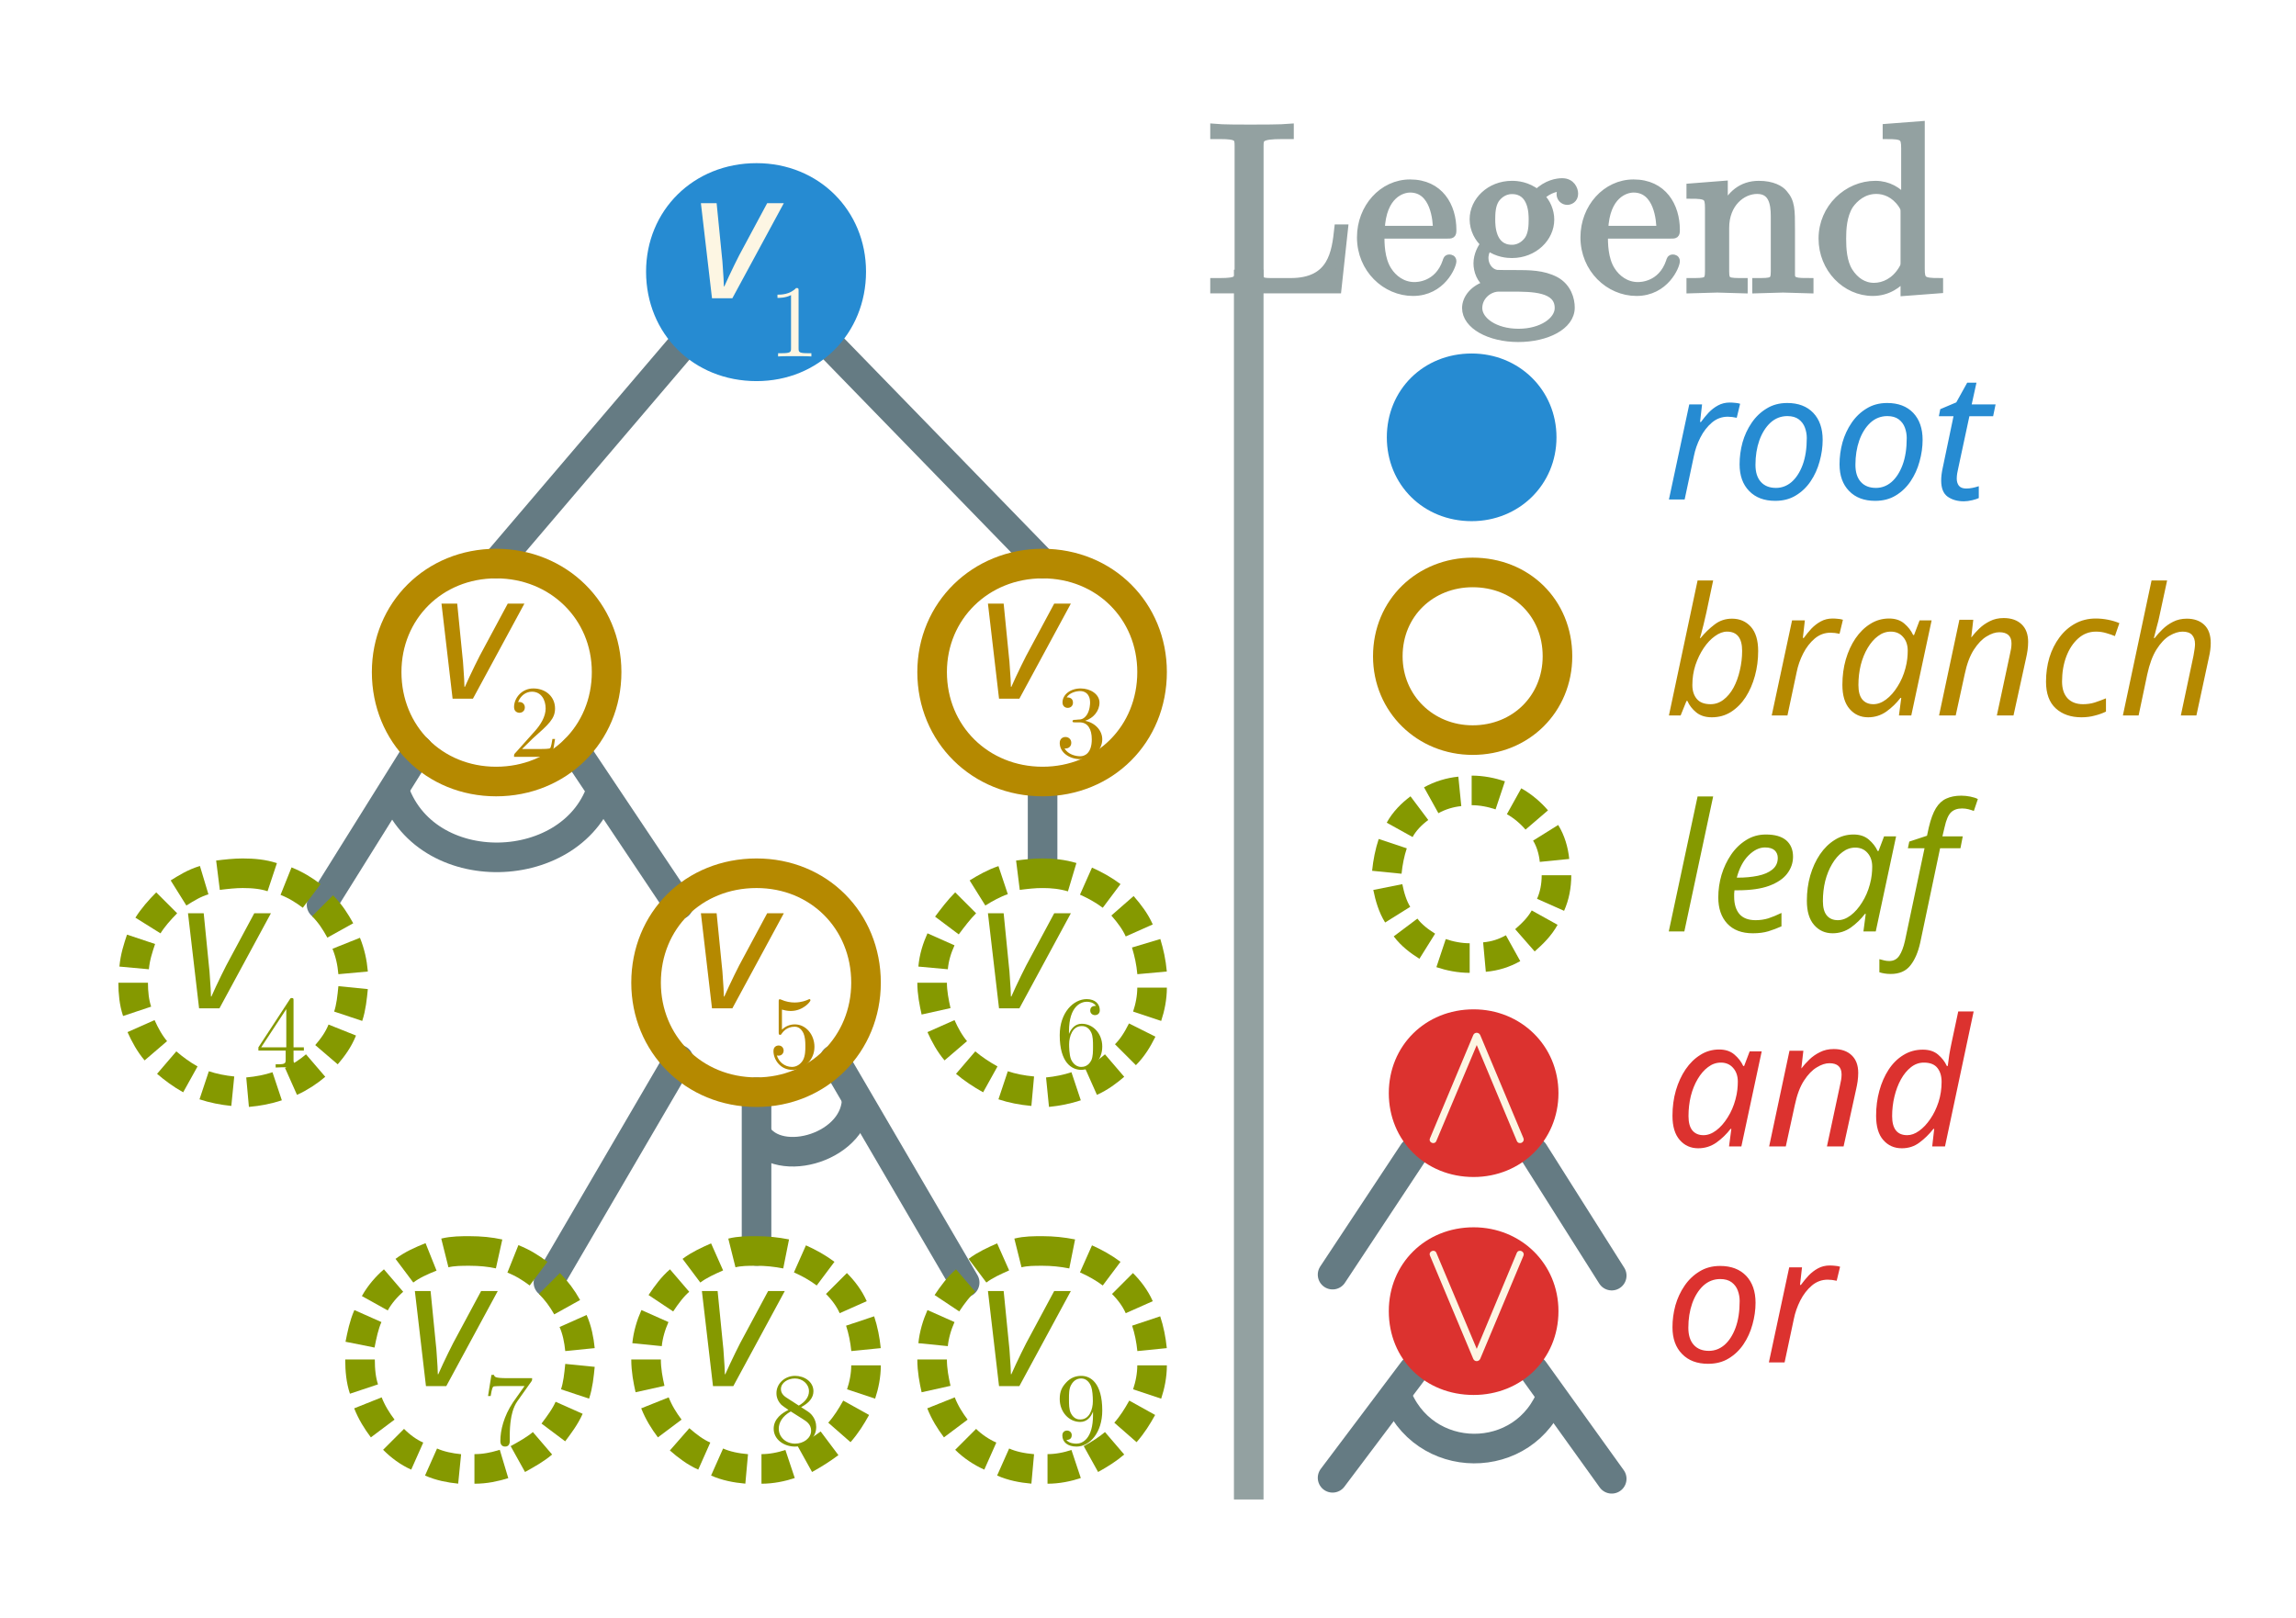
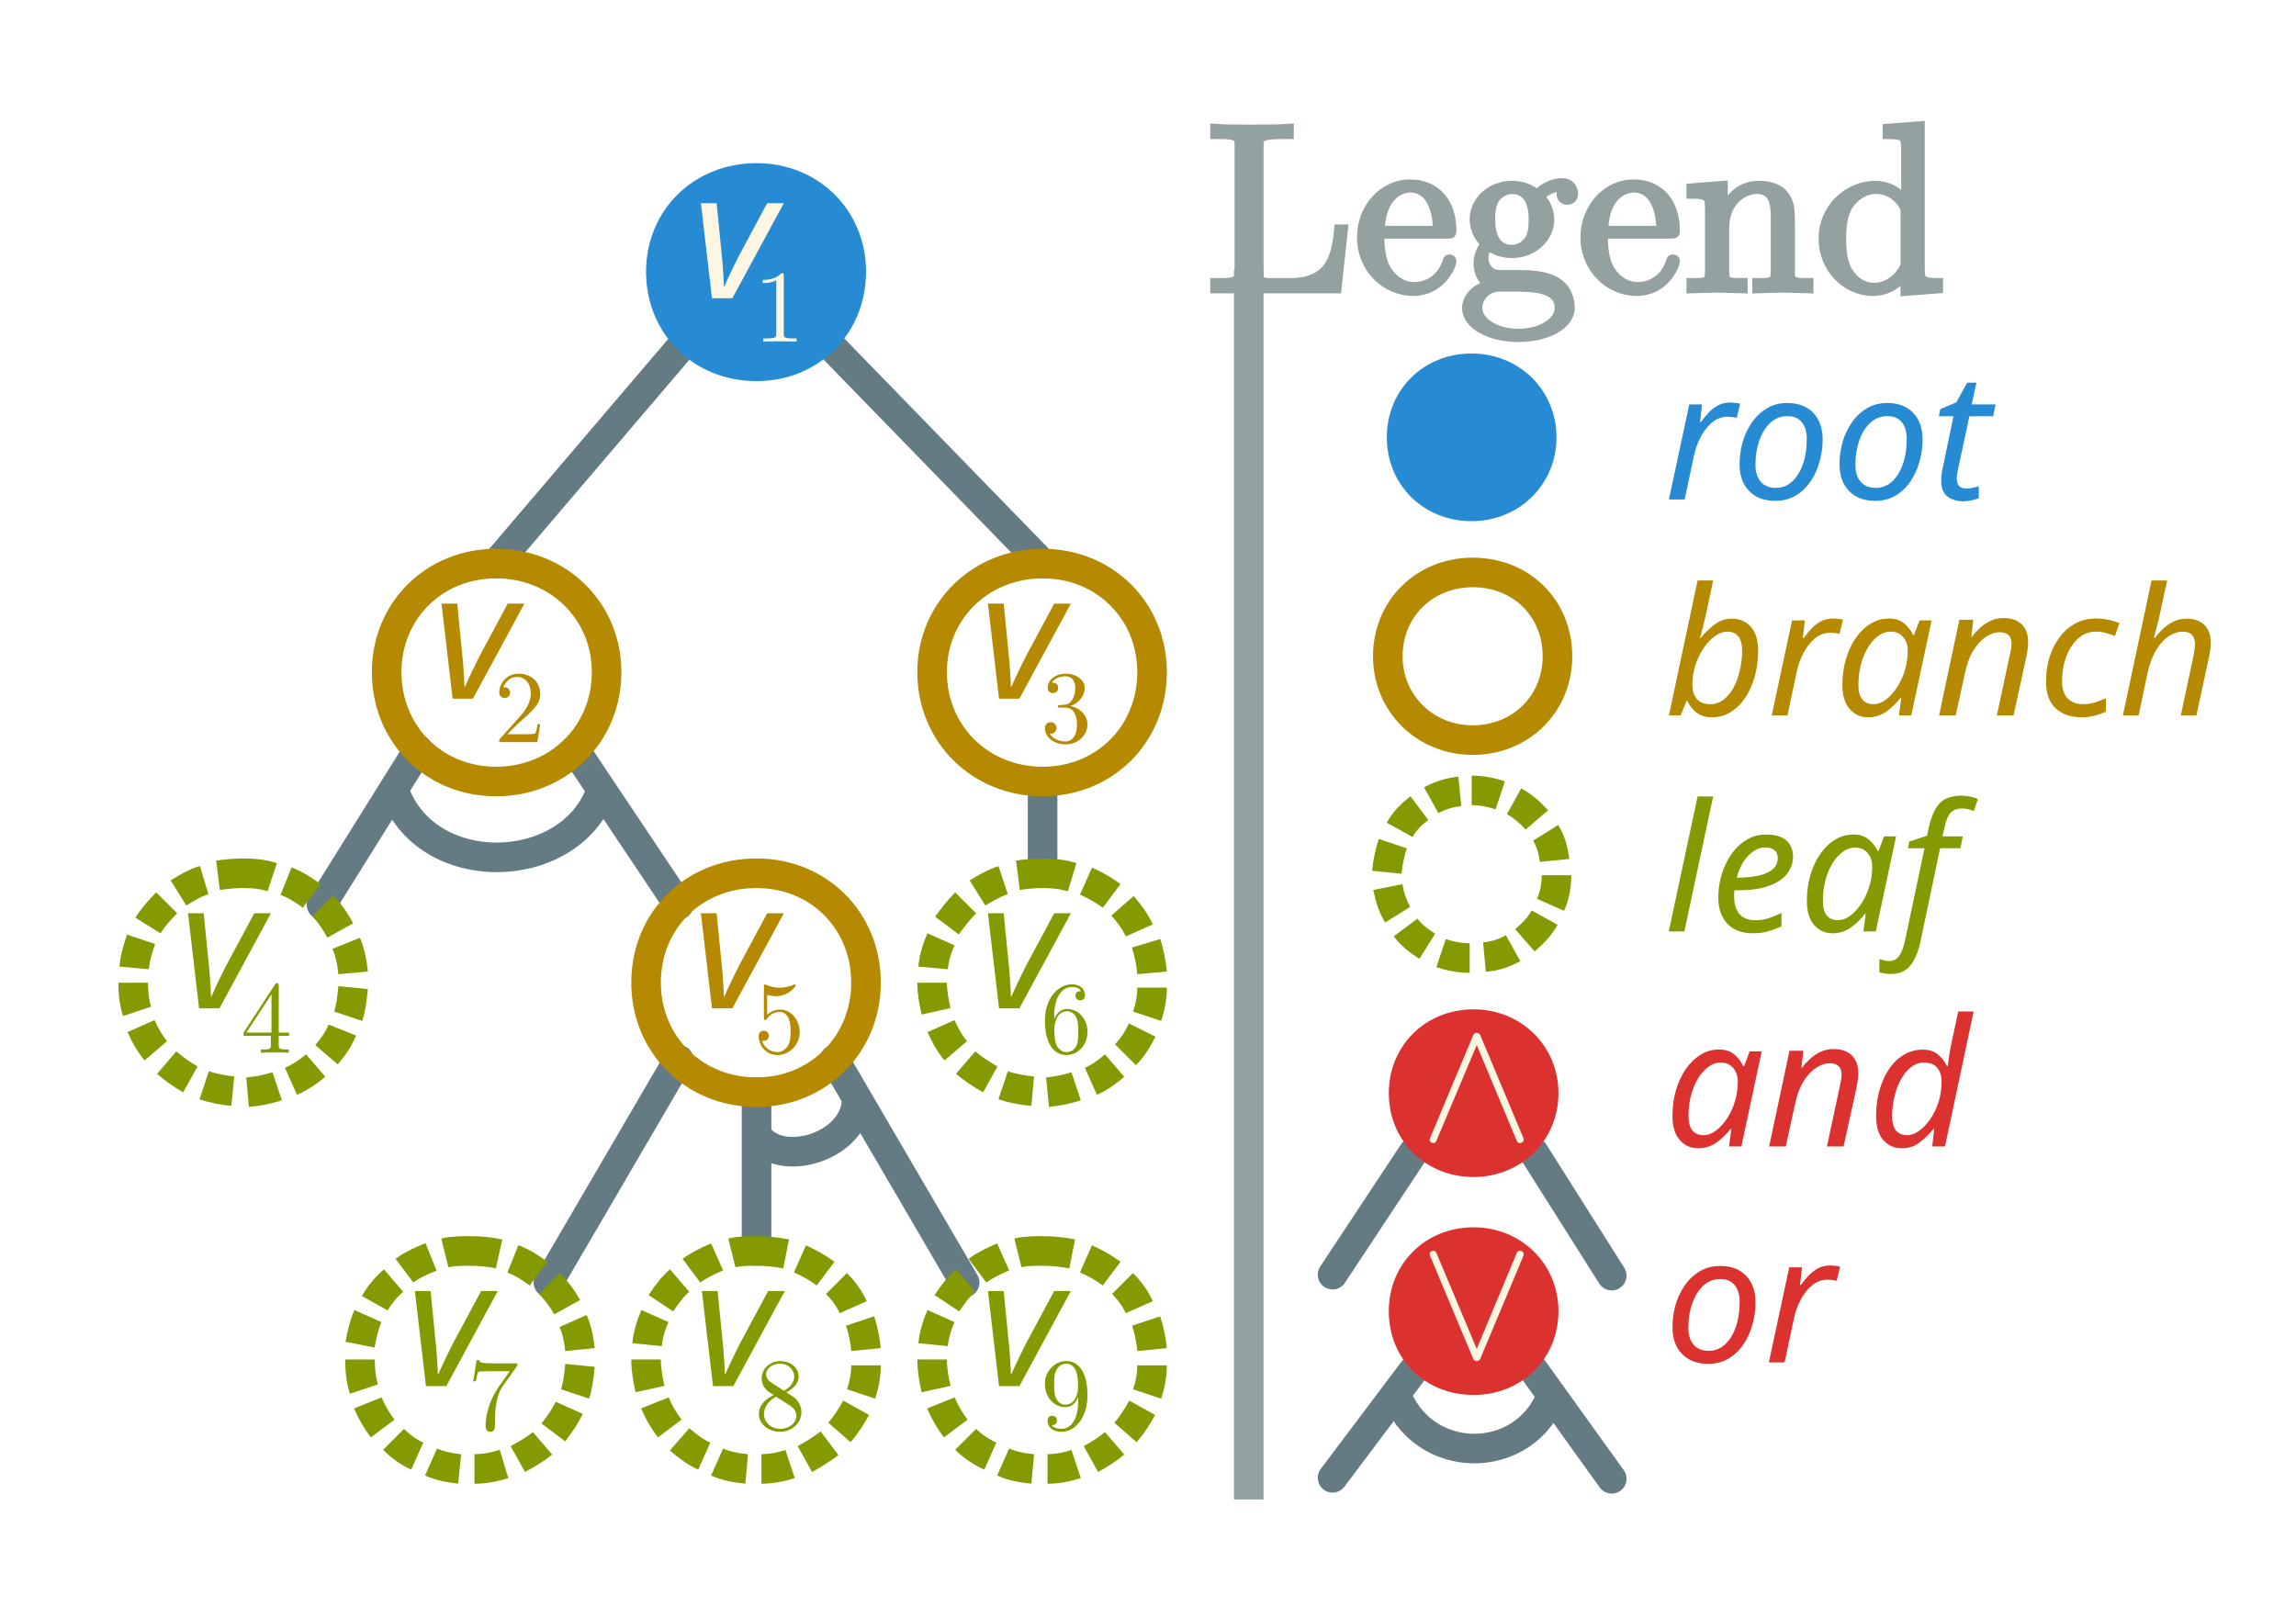
<svg xmlns="http://www.w3.org/2000/svg" version="1.1" id="svg2" xml:space="preserve" width="310.365" height="218.724" viewBox="0 0 310.365 218.724">
  <defs id="defs6">
    <clipPath clipPathUnits="userSpaceOnUse" id="clipPath18">
      <path d="M 0,0 H 595.2 V 841.8 H 0 Z" id="path16" style="clip-rule:evenodd" />
    </clipPath>
  </defs>
  <g id="g10" transform="matrix(1.333333,0,0,-1.333333,-35.33346,1094.591)">
    <g id="g12">
      <g id="g14" clip-path="url(#clipPath18)">
        <g id="g22">
          <path d="m 66.341,741.169 c 3.01,-9.81 18.531,-9.308 21.262,0.111" style="fill:none;stroke:#657b83;stroke-width:3;stroke-linecap:butt;stroke-linejoin:round;stroke-miterlimit:10;stroke-dasharray:none;stroke-opacity:1" id="path24" />
        </g>
        <g id="g26">
          <path d="M 95.3,785.5 76.8,763.8" style="fill:none;stroke:#657b83;stroke-width:3;stroke-linecap:round;stroke-linejoin:round;stroke-miterlimit:10;stroke-dasharray:none;stroke-opacity:1" id="path28" />
        </g>
        <g id="g30">
          <path d="m 111.1,785.5 21.1,-21.7" style="fill:none;stroke:#657b83;stroke-width:3;stroke-linecap:round;stroke-linejoin:round;stroke-miterlimit:10;stroke-dasharray:none;stroke-opacity:1" id="path32" />
        </g>
        <g id="g34">
          <path d="m 59.1,729.2 9.8,15.7" style="fill:none;stroke:#657b83;stroke-width:3;stroke-linecap:round;stroke-linejoin:round;stroke-miterlimit:10;stroke-dasharray:none;stroke-opacity:1" id="path36" />
        </g>
        <g id="g38">
          <path d="M 95.3,729.2 84.8,744.9" style="fill:none;stroke:#657b83;stroke-width:3;stroke-linecap:round;stroke-linejoin:round;stroke-miterlimit:10;stroke-dasharray:none;stroke-opacity:1" id="path40" />
        </g>
        <g id="g42">
          <path d="m 132.2,741.7 v -9.3" style="fill:none;stroke:#657b83;stroke-width:3;stroke-linecap:round;stroke-linejoin:round;stroke-miterlimit:10;stroke-dasharray:none;stroke-opacity:1" id="path44" />
        </g>
        <g id="g46">
          <path d="M 95.3,713.5 82.1,690.9" style="fill:none;stroke:#657b83;stroke-width:3;stroke-linecap:round;stroke-linejoin:round;stroke-miterlimit:10;stroke-dasharray:none;stroke-opacity:1" id="path48" />
        </g>
        <g id="g50">
          <path d="M 103.2,710.2 V 694.1" style="fill:none;stroke:#657b83;stroke-width:3;stroke-linecap:round;stroke-linejoin:round;stroke-miterlimit:10;stroke-dasharray:none;stroke-opacity:1" id="path52" />
        </g>
        <g id="g54">
          <path d="m 111.1,713.5 13.2,-22.6" style="fill:none;stroke:#657b83;stroke-width:3;stroke-linecap:round;stroke-linejoin:round;stroke-miterlimit:10;stroke-dasharray:none;stroke-opacity:1" id="path56" />
        </g>
        <path d="m 103.2,804.4 c 6.3,0 11.1,-4.8 11.1,-11 0,-6.3 -4.8,-11.1 -11.1,-11.1 -6.4,0 -11.2,4.8 -11.2,11.1 0,6.2 4.8,11 11.2,11 z m -11.2,0 z m 22.4,-22.2 z" style="fill:#268bd2;fill-opacity:1;fill-rule:evenodd;stroke:none" id="path58" />
        <g id="g60">
          <text transform="matrix(1,0,0,-1,96.7,790.7)" style="font-style:italic;font-variant:normal;font-weight:normal;font-size:18px;font-family:'STIX Two Text';-inkscape-font-specification:STIXTwoTextItalic;writing-mode:lr-tb;fill:#fdf6e3;fill-opacity:1;fill-rule:nonzero;stroke:none" id="text64">
            <tspan x="0" y="0" id="tspan62">v</tspan>
          </text>
        </g>
-         <g id="g66">
+         <g id="g66" transform="translate(-1.5,1.5)">
          <text transform="matrix(1,0,0,-1,104.4,784.8)" style="font-variant:normal;font-weight:normal;font-size:10.4px;font-family:'STIX Two Math';-inkscape-font-specification:STIXTwoMath;writing-mode:lr-tb;fill:#fdf6e3;fill-opacity:1;fill-rule:nonzero;stroke:none" id="text70">
            <tspan x="0" y="0" id="tspan68">1</tspan>
          </text>
        </g>
        <g id="g72">
          <path d="m 76.8,763.8 c 6.3,0 11.2,-4.8 11.2,-11 0,-6.3 -4.9,-11.1 -11.2,-11.1 -6.3,0 -11.1,4.8 -11.1,11.1 0,6.2 4.8,11 11.1,11 z" style="fill:none;stroke:#b58900;stroke-width:3;stroke-linecap:butt;stroke-linejoin:round;stroke-miterlimit:10;stroke-dasharray:none;stroke-opacity:1" id="path74" />
        </g>
        <g id="g76">
          <path d="M 65.7,763.8 Z" style="fill:none;stroke:#b58900;stroke-width:3;stroke-linecap:butt;stroke-linejoin:round;stroke-miterlimit:10;stroke-dasharray:none;stroke-opacity:1" id="path78" />
        </g>
        <g id="g80">
          <path d="M 88,741.7 Z" style="fill:none;stroke:#b58900;stroke-width:3;stroke-linecap:butt;stroke-linejoin:round;stroke-miterlimit:10;stroke-dasharray:none;stroke-opacity:1" id="path82" />
        </g>
        <g id="g84">
          <text transform="matrix(1,0,0,-1,70.4,750.1)" style="font-style:italic;font-variant:normal;font-weight:normal;font-size:18px;font-family:'STIX Two Text';-inkscape-font-specification:STIXTwoTextItalic;writing-mode:lr-tb;fill:#b58900;fill-opacity:1;fill-rule:nonzero;stroke:none" id="text88">
            <tspan x="0" y="0" id="tspan86">v</tspan>
          </text>
        </g>
-         <g id="g90">
+         <g id="g90" transform="translate(-1.5,1.5)">
          <text transform="matrix(1,0,0,-1,78.1,744.2)" style="font-variant:normal;font-weight:normal;font-size:10.4px;font-family:'STIX Two Math';-inkscape-font-specification:STIXTwoMath;writing-mode:lr-tb;fill:#b58900;fill-opacity:1;fill-rule:nonzero;stroke:none" id="text94">
            <tspan x="0" y="0" id="tspan92">2</tspan>
          </text>
        </g>
        <g id="g96">
          <path d="m 132.2,763.8 c 6.3,0 11.1,-4.8 11.1,-11 0,-6.3 -4.8,-11.1 -11.1,-11.1 -6.3,0 -11.2,4.8 -11.2,11.1 0,6.2 4.9,11 11.2,11 z" style="fill:none;stroke:#b58900;stroke-width:3;stroke-linecap:butt;stroke-linejoin:round;stroke-miterlimit:10;stroke-dasharray:none;stroke-opacity:1" id="path98" />
        </g>
        <g id="g100">
          <path d="M 121,763.8 Z" style="fill:none;stroke:#b58900;stroke-width:3;stroke-linecap:butt;stroke-linejoin:round;stroke-miterlimit:10;stroke-dasharray:none;stroke-opacity:1" id="path102" />
        </g>
        <g id="g104">
          <path d="M 143.4,741.7 Z" style="fill:none;stroke:#b58900;stroke-width:3;stroke-linecap:butt;stroke-linejoin:round;stroke-miterlimit:10;stroke-dasharray:none;stroke-opacity:1" id="path106" />
        </g>
        <g id="g108">
          <text transform="matrix(1,0,0,-1,125.8,750.1)" style="font-style:italic;font-variant:normal;font-weight:normal;font-size:18px;font-family:'STIX Two Text';-inkscape-font-specification:STIXTwoTextItalic;writing-mode:lr-tb;fill:#b58900;fill-opacity:1;fill-rule:nonzero;stroke:none" id="text112">
            <tspan x="0" y="0" id="tspan110">v</tspan>
          </text>
        </g>
-         <g id="g114">
+         <g id="g114" transform="translate(-1.5,1.5)">
          <text transform="matrix(1,0,0,-1,133.5,744.2)" style="font-variant:normal;font-weight:normal;font-size:10.4px;font-family:'STIX Two Math';-inkscape-font-specification:STIXTwoMath;writing-mode:lr-tb;fill:#b58900;fill-opacity:1;fill-rule:nonzero;stroke:none" id="text118">
            <tspan x="0" y="0" id="tspan116">3</tspan>
          </text>
        </g>
        <g id="g120">
          <path d="m 48.6,732.2 c 0.8,0.1 1.7,0.2 2.5,0.2 1.1,0 2.1,-0.1 3,-0.4" style="fill:none;stroke:#859900;stroke-width:3;stroke-linecap:butt;stroke-linejoin:round;stroke-miterlimit:10;stroke-dasharray:none;stroke-opacity:1" id="path122" />
        </g>
        <g id="g124">
          <path d="m 55.5,731.6 c 1,-0.4 1.8,-0.9 2.6,-1.5" style="fill:none;stroke:#859900;stroke-width:3;stroke-linecap:butt;stroke-linejoin:round;stroke-miterlimit:10;stroke-dasharray:none;stroke-opacity:1" id="path126" />
        </g>
        <g id="g128">
          <path d="m 59.2,729.1 c 0.8,-0.8 1.3,-1.6 1.8,-2.5" style="fill:none;stroke:#859900;stroke-width:3;stroke-linecap:butt;stroke-linejoin:round;stroke-miterlimit:10;stroke-dasharray:none;stroke-opacity:1" id="path130" />
        </g>
        <g id="g132">
          <path d="m 61.6,725.3 c 0.4,-1 0.6,-1.9 0.7,-3" style="fill:none;stroke:#859900;stroke-width:3;stroke-linecap:butt;stroke-linejoin:round;stroke-miterlimit:10;stroke-dasharray:none;stroke-opacity:1" id="path134" />
        </g>
        <g id="g136">
          <path d="m 62.3,720.8 c -0.1,-1 -0.2,-2 -0.5,-2.9" style="fill:none;stroke:#859900;stroke-width:3;stroke-linecap:butt;stroke-linejoin:round;stroke-miterlimit:10;stroke-dasharray:none;stroke-opacity:1" id="path138" />
        </g>
        <g id="g140">
          <path d="m 61.2,716.5 c -0.4,-1 -1,-1.8 -1.6,-2.5" style="fill:none;stroke:#859900;stroke-width:3;stroke-linecap:butt;stroke-linejoin:round;stroke-miterlimit:10;stroke-dasharray:none;stroke-opacity:1" id="path142" />
        </g>
        <g id="g144">
          <path d="m 58.5,712.9 c -0.7,-0.6 -1.6,-1.2 -2.5,-1.6" style="fill:none;stroke:#859900;stroke-width:3;stroke-linecap:butt;stroke-linejoin:round;stroke-miterlimit:10;stroke-dasharray:none;stroke-opacity:1" id="path146" />
        </g>
        <g id="g148">
          <path d="m 54.6,710.8 c -0.9,-0.3 -1.9,-0.5 -3,-0.6" style="fill:none;stroke:#859900;stroke-width:3;stroke-linecap:butt;stroke-linejoin:round;stroke-miterlimit:10;stroke-dasharray:none;stroke-opacity:1" id="path150" />
        </g>
        <g id="g152">
          <path d="m 50.1,710.3 c -1,0.1 -2,0.3 -2.9,0.6" style="fill:none;stroke:#859900;stroke-width:3;stroke-linecap:butt;stroke-linejoin:round;stroke-miterlimit:10;stroke-dasharray:none;stroke-opacity:1" id="path154" />
        </g>
        <g id="g156">
          <path d="m 45.8,711.5 c -0.9,0.5 -1.7,1.1 -2.4,1.7" style="fill:none;stroke:#859900;stroke-width:3;stroke-linecap:butt;stroke-linejoin:round;stroke-miterlimit:10;stroke-dasharray:none;stroke-opacity:1" id="path158" />
        </g>
        <g id="g160">
          <path d="m 42.3,714.4 c -0.6,0.7 -1.1,1.6 -1.5,2.5" style="fill:none;stroke:#859900;stroke-width:3;stroke-linecap:butt;stroke-linejoin:round;stroke-miterlimit:10;stroke-dasharray:none;stroke-opacity:1" id="path162" />
        </g>
        <g id="g164">
          <path d="m 40.4,718.4 c -0.3,0.9 -0.4,1.9 -0.4,2.9 0,0 0,0 0,0" style="fill:none;stroke:#859900;stroke-width:3;stroke-linecap:butt;stroke-linejoin:round;stroke-miterlimit:10;stroke-dasharray:none;stroke-opacity:1" id="path166" />
        </g>
        <g id="g168">
          <path d="m 40.1,722.8 c 0.1,1.1 0.4,2 0.7,2.9" style="fill:none;stroke:#859900;stroke-width:3;stroke-linecap:butt;stroke-linejoin:round;stroke-miterlimit:10;stroke-dasharray:none;stroke-opacity:1" id="path170" />
        </g>
        <g id="g172">
          <path d="m 41.5,727.1 c 0.5,0.8 1.2,1.6 1.9,2.3" style="fill:none;stroke:#859900;stroke-width:3;stroke-linecap:butt;stroke-linejoin:round;stroke-miterlimit:10;stroke-dasharray:none;stroke-opacity:1" id="path174" />
        </g>
        <g id="g176">
          <path d="m 44.6,730.4 c 0.8,0.5 1.6,1 2.6,1.3" style="fill:none;stroke:#859900;stroke-width:3;stroke-linecap:butt;stroke-linejoin:round;stroke-miterlimit:10;stroke-dasharray:none;stroke-opacity:1" id="path178" />
        </g>
        <g id="g180">
          <text transform="matrix(1,0,0,-1,44.7,718.7)" style="font-style:italic;font-variant:normal;font-weight:normal;font-size:18px;font-family:'STIX Two Text';-inkscape-font-specification:STIXTwoTextItalic;writing-mode:lr-tb;fill:#859900;fill-opacity:1;fill-rule:nonzero;stroke:none" id="text184">
            <tspan x="0" y="0" id="tspan182">v</tspan>
          </text>
        </g>
-         <g id="g186">
+         <g id="g186" transform="translate(-1.5,1.5)">
          <text transform="matrix(1,0,0,-1,52.4,712.7)" style="font-variant:normal;font-weight:normal;font-size:10.4px;font-family:'STIX Two Math';-inkscape-font-specification:STIXTwoMath;writing-mode:lr-tb;fill:#859900;fill-opacity:1;fill-rule:nonzero;stroke:none" id="text190">
            <tspan x="0" y="0" id="tspan188">4</tspan>
          </text>
        </g>
        <g id="g192">
          <path d="m 103.2,732.4 c 6.3,0 11.1,-4.8 11.1,-11.1 0,-6.2 -4.8,-11.1 -11.1,-11.1 -6.4,0 -11.2,4.9 -11.2,11.1 0,6.3 4.8,11.1 11.2,11.1 z" style="fill:none;stroke:#b58900;stroke-width:3;stroke-linecap:butt;stroke-linejoin:round;stroke-miterlimit:10;stroke-dasharray:none;stroke-opacity:1" id="path194" />
        </g>
        <g id="g196">
          <path d="M 92,732.4 Z" style="fill:none;stroke:#b58900;stroke-width:3;stroke-linecap:butt;stroke-linejoin:round;stroke-miterlimit:10;stroke-dasharray:none;stroke-opacity:1" id="path198" />
        </g>
        <g id="g200">
          <path d="M 114.4,710.2 Z" style="fill:none;stroke:#b58900;stroke-width:3;stroke-linecap:butt;stroke-linejoin:round;stroke-miterlimit:10;stroke-dasharray:none;stroke-opacity:1" id="path202" />
        </g>
        <g id="g204">
          <text transform="matrix(1,0,0,-1,96.7,718.7)" style="font-style:italic;font-variant:normal;font-weight:normal;font-size:18px;font-family:'STIX Two Text';-inkscape-font-specification:STIXTwoTextItalic;writing-mode:lr-tb;fill:#b58900;fill-opacity:1;fill-rule:nonzero;stroke:none" id="text208">
            <tspan x="0" y="0" id="tspan206">v</tspan>
          </text>
        </g>
-         <g id="g210">
+         <g id="g210" transform="translate(-1.5,1.5)">
          <text transform="matrix(1,0,0,-1,104.4,712.7)" style="font-variant:normal;font-weight:normal;font-size:10.4px;font-family:'STIX Two Math';-inkscape-font-specification:STIXTwoMath;writing-mode:lr-tb;fill:#b58900;fill-opacity:1;fill-rule:nonzero;stroke:none" id="text214">
            <tspan x="0" y="0" id="tspan212">5</tspan>
          </text>
        </g>
        <g id="g216">
          <path d="m 129.7,732.2 c 0.8,0.1 1.6,0.2 2.5,0.2 1,0 2,-0.1 3,-0.4" style="fill:none;stroke:#859900;stroke-width:3;stroke-linecap:butt;stroke-linejoin:round;stroke-miterlimit:10;stroke-dasharray:none;stroke-opacity:1" id="path218" />
        </g>
        <g id="g220">
          <path d="m 136.6,731.6 c 0.9,-0.4 1.8,-0.9 2.6,-1.5" style="fill:none;stroke:#859900;stroke-width:3;stroke-linecap:butt;stroke-linejoin:round;stroke-miterlimit:10;stroke-dasharray:none;stroke-opacity:1" id="path222" />
        </g>
        <g id="g224">
          <path d="m 140.3,729.1 c 0.7,-0.8 1.3,-1.6 1.7,-2.5" style="fill:none;stroke:#859900;stroke-width:3;stroke-linecap:butt;stroke-linejoin:round;stroke-miterlimit:10;stroke-dasharray:none;stroke-opacity:1" id="path226" />
        </g>
        <g id="g228">
          <path d="m 142.7,725.3 c 0.3,-1 0.5,-1.9 0.6,-3" style="fill:none;stroke:#859900;stroke-width:3;stroke-linecap:butt;stroke-linejoin:round;stroke-miterlimit:10;stroke-dasharray:none;stroke-opacity:1" id="path230" />
        </g>
        <g id="g232">
          <path d="m 143.3,720.8 c 0,-1 -0.2,-2 -0.5,-2.9" style="fill:none;stroke:#859900;stroke-width:3;stroke-linecap:butt;stroke-linejoin:round;stroke-miterlimit:10;stroke-dasharray:none;stroke-opacity:1" id="path234" />
        </g>
        <g id="g236">
          <path d="m 142.3,716.5 c -0.5,-1 -1,-1.8 -1.7,-2.5" style="fill:none;stroke:#859900;stroke-width:3;stroke-linecap:butt;stroke-linejoin:round;stroke-miterlimit:10;stroke-dasharray:none;stroke-opacity:1" id="path238" />
        </g>
        <g id="g240">
          <path d="m 139.5,712.9 c -0.7,-0.6 -1.5,-1.2 -2.4,-1.6" style="fill:none;stroke:#859900;stroke-width:3;stroke-linecap:butt;stroke-linejoin:round;stroke-miterlimit:10;stroke-dasharray:none;stroke-opacity:1" id="path242" />
        </g>
        <g id="g244">
          <path d="m 135.6,710.8 c -0.9,-0.3 -1.9,-0.5 -2.9,-0.6" style="fill:none;stroke:#859900;stroke-width:3;stroke-linecap:butt;stroke-linejoin:round;stroke-miterlimit:10;stroke-dasharray:none;stroke-opacity:1" id="path246" />
        </g>
        <g id="g248">
          <path d="m 131.2,710.3 c -1.1,0.1 -2.1,0.3 -3,0.6" style="fill:none;stroke:#859900;stroke-width:3;stroke-linecap:butt;stroke-linejoin:round;stroke-miterlimit:10;stroke-dasharray:none;stroke-opacity:1" id="path250" />
        </g>
        <g id="g252">
          <path d="m 126.9,711.5 c -0.9,0.5 -1.8,1.1 -2.5,1.7" style="fill:none;stroke:#859900;stroke-width:3;stroke-linecap:butt;stroke-linejoin:round;stroke-miterlimit:10;stroke-dasharray:none;stroke-opacity:1" id="path254" />
        </g>
        <g id="g256">
          <path d="m 123.4,714.4 c -0.6,0.7 -1.1,1.6 -1.5,2.5" style="fill:none;stroke:#859900;stroke-width:3;stroke-linecap:butt;stroke-linejoin:round;stroke-miterlimit:10;stroke-dasharray:none;stroke-opacity:1" id="path258" />
        </g>
        <g id="g260">
          <path d="m 121.4,718.4 c -0.2,0.9 -0.4,1.9 -0.4,2.9 0,0 0,0 0,0" style="fill:none;stroke:#859900;stroke-width:3;stroke-linecap:butt;stroke-linejoin:round;stroke-miterlimit:10;stroke-dasharray:none;stroke-opacity:1" id="path262" />
        </g>
        <g id="g264">
          <path d="m 121.1,722.8 c 0.1,1.1 0.4,2 0.8,2.9" style="fill:none;stroke:#859900;stroke-width:3;stroke-linecap:butt;stroke-linejoin:round;stroke-miterlimit:10;stroke-dasharray:none;stroke-opacity:1" id="path266" />
        </g>
        <g id="g268">
          <path d="m 122.5,727.1 c 0.6,0.8 1.2,1.6 1.9,2.3" style="fill:none;stroke:#859900;stroke-width:3;stroke-linecap:butt;stroke-linejoin:round;stroke-miterlimit:10;stroke-dasharray:none;stroke-opacity:1" id="path270" />
        </g>
        <g id="g272">
          <path d="m 125.6,730.4 c 0.8,0.5 1.7,1 2.6,1.3" style="fill:none;stroke:#859900;stroke-width:3;stroke-linecap:butt;stroke-linejoin:round;stroke-miterlimit:10;stroke-dasharray:none;stroke-opacity:1" id="path274" />
        </g>
        <g id="g276">
          <text transform="matrix(1,0,0,-1,125.8,718.7)" style="font-style:italic;font-variant:normal;font-weight:normal;font-size:18px;font-family:'STIX Two Text';-inkscape-font-specification:STIXTwoTextItalic;writing-mode:lr-tb;fill:#859900;fill-opacity:1;fill-rule:nonzero;stroke:none" id="text280">
            <tspan x="0" y="0" id="tspan278">v</tspan>
          </text>
        </g>
-         <g id="g282">
+         <g id="g282" transform="translate(-1.5,1.5)">
          <text transform="matrix(1,0,0,-1,133.5,712.7)" style="font-variant:normal;font-weight:normal;font-size:10.4px;font-family:'STIX Two Math';-inkscape-font-specification:STIXTwoMath;writing-mode:lr-tb;fill:#859900;fill-opacity:1;fill-rule:nonzero;stroke:none" id="text286">
            <tspan x="0" y="0" id="tspan284">6</tspan>
          </text>
        </g>
        <g id="g288">
          <path d="m 100.7,693.9 c 0.8,0.2 1.6,0.2 2.5,0.2 1,0 2,-0.1 3,-0.3" style="fill:none;stroke:#859900;stroke-width:3;stroke-linecap:butt;stroke-linejoin:round;stroke-miterlimit:10;stroke-dasharray:none;stroke-opacity:1" id="path290" />
        </g>
        <g id="g292">
          <path d="m 107.6,693.3 c 0.9,-0.4 1.8,-0.9 2.6,-1.5" style="fill:none;stroke:#859900;stroke-width:3;stroke-linecap:butt;stroke-linejoin:round;stroke-miterlimit:10;stroke-dasharray:none;stroke-opacity:1" id="path294" />
        </g>
        <g id="g296">
          <path d="m 111.3,690.8 c 0.7,-0.7 1.3,-1.5 1.7,-2.4" style="fill:none;stroke:#859900;stroke-width:3;stroke-linecap:butt;stroke-linejoin:round;stroke-miterlimit:10;stroke-dasharray:none;stroke-opacity:1" id="path298" />
        </g>
        <g id="g300">
          <path d="m 113.7,687 c 0.3,-0.9 0.5,-1.9 0.6,-2.9" style="fill:none;stroke:#859900;stroke-width:3;stroke-linecap:butt;stroke-linejoin:round;stroke-miterlimit:10;stroke-dasharray:none;stroke-opacity:1" id="path302" />
        </g>
        <g id="g304">
          <path d="m 114.3,682.5 c 0,-1 -0.2,-2 -0.5,-2.9" style="fill:none;stroke:#859900;stroke-width:3;stroke-linecap:butt;stroke-linejoin:round;stroke-miterlimit:10;stroke-dasharray:none;stroke-opacity:1" id="path306" />
        </g>
        <g id="g308">
          <path d="m 113.3,678.2 c -0.5,-0.9 -1,-1.7 -1.7,-2.5" style="fill:none;stroke:#859900;stroke-width:3;stroke-linecap:butt;stroke-linejoin:round;stroke-miterlimit:10;stroke-dasharray:none;stroke-opacity:1" id="path310" />
        </g>
        <g id="g312">
          <path d="M 110.6,674.6 C 109.8,674 109,673.5 108.1,673" style="fill:none;stroke:#859900;stroke-width:3;stroke-linecap:butt;stroke-linejoin:round;stroke-miterlimit:10;stroke-dasharray:none;stroke-opacity:1" id="path314" />
        </g>
        <g id="g316">
          <path d="m 106.6,672.5 c -0.9,-0.3 -1.9,-0.5 -2.9,-0.5" style="fill:none;stroke:#859900;stroke-width:3;stroke-linecap:butt;stroke-linejoin:round;stroke-miterlimit:10;stroke-dasharray:none;stroke-opacity:1" id="path318" />
        </g>
        <g id="g320">
          <path d="m 102.2,672 c -1.1,0.1 -2.1,0.3 -3,0.7" style="fill:none;stroke:#859900;stroke-width:3;stroke-linecap:butt;stroke-linejoin:round;stroke-miterlimit:10;stroke-dasharray:none;stroke-opacity:1" id="path322" />
        </g>
        <g id="g324">
          <path d="m 97.9,673.3 c -0.9,0.4 -1.7,1 -2.5,1.7" style="fill:none;stroke:#859900;stroke-width:3;stroke-linecap:butt;stroke-linejoin:round;stroke-miterlimit:10;stroke-dasharray:none;stroke-opacity:1" id="path326" />
        </g>
        <g id="g328">
          <path d="m 94.4,676.1 c -0.6,0.8 -1.1,1.6 -1.5,2.6" style="fill:none;stroke:#859900;stroke-width:3;stroke-linecap:butt;stroke-linejoin:round;stroke-miterlimit:10;stroke-dasharray:none;stroke-opacity:1" id="path330" />
        </g>
        <g id="g332">
          <path d="m 92.4,680.1 c -0.2,0.9 -0.4,1.9 -0.4,3 0,0 0,0 0,0" style="fill:none;stroke:#859900;stroke-width:3;stroke-linecap:butt;stroke-linejoin:round;stroke-miterlimit:10;stroke-dasharray:none;stroke-opacity:1" id="path334" />
        </g>
        <g id="g336">
          <path d="m 92.1,684.6 c 0.1,1 0.4,2 0.8,2.9" style="fill:none;stroke:#859900;stroke-width:3;stroke-linecap:butt;stroke-linejoin:round;stroke-miterlimit:10;stroke-dasharray:none;stroke-opacity:1" id="path338" />
        </g>
        <g id="g340">
          <path d="m 93.5,688.8 c 0.6,0.9 1.2,1.7 1.9,2.3" style="fill:none;stroke:#859900;stroke-width:3;stroke-linecap:butt;stroke-linejoin:round;stroke-miterlimit:10;stroke-dasharray:none;stroke-opacity:1" id="path342" />
        </g>
        <g id="g344">
          <path d="m 96.6,692.1 c 0.8,0.6 1.7,1 2.6,1.4" style="fill:none;stroke:#859900;stroke-width:3;stroke-linecap:butt;stroke-linejoin:round;stroke-miterlimit:10;stroke-dasharray:none;stroke-opacity:1" id="path346" />
        </g>
        <g id="g348">
          <text transform="matrix(1,0,0,-1,96.8,680.4)" style="font-style:italic;font-variant:normal;font-weight:normal;font-size:18px;font-family:'STIX Two Text';-inkscape-font-specification:STIXTwoTextItalic;writing-mode:lr-tb;fill:#859900;fill-opacity:1;fill-rule:nonzero;stroke:none" id="text352">
            <tspan x="0" y="0" id="tspan350">v</tspan>
          </text>
        </g>
-         <g id="g354">
+         <g id="g354" transform="translate(-1.5,1.5)">
          <text transform="matrix(1,0,0,-1,104.5,674.5)" style="font-variant:normal;font-weight:normal;font-size:10.4px;font-family:'STIX Two Math';-inkscape-font-specification:STIXTwoMath;writing-mode:lr-tb;fill:#859900;fill-opacity:1;fill-rule:nonzero;stroke:none" id="text358">
            <tspan x="0" y="0" id="tspan356">8</tspan>
          </text>
        </g>
        <g id="g360">
          <path d="m 71.6,693.9 c 0.8,0.2 1.7,0.2 2.5,0.2 1.1,0 2.1,-0.1 3,-0.3" style="fill:none;stroke:#859900;stroke-width:3;stroke-linecap:butt;stroke-linejoin:round;stroke-miterlimit:10;stroke-dasharray:none;stroke-opacity:1" id="path362" />
        </g>
        <g id="g364">
          <path d="m 78.5,693.3 c 1,-0.4 1.8,-0.9 2.6,-1.5" style="fill:none;stroke:#859900;stroke-width:3;stroke-linecap:butt;stroke-linejoin:round;stroke-miterlimit:10;stroke-dasharray:none;stroke-opacity:1" id="path366" />
        </g>
        <g id="g368">
          <path d="m 82.2,690.8 c 0.7,-0.7 1.3,-1.5 1.8,-2.4" style="fill:none;stroke:#859900;stroke-width:3;stroke-linecap:butt;stroke-linejoin:round;stroke-miterlimit:10;stroke-dasharray:none;stroke-opacity:1" id="path370" />
        </g>
        <g id="g372">
          <path d="m 84.6,687 c 0.4,-0.9 0.6,-1.9 0.7,-2.9" style="fill:none;stroke:#859900;stroke-width:3;stroke-linecap:butt;stroke-linejoin:round;stroke-miterlimit:10;stroke-dasharray:none;stroke-opacity:1" id="path374" />
        </g>
        <g id="g376">
          <path d="m 85.3,682.5 c -0.1,-1 -0.2,-2 -0.5,-2.9" style="fill:none;stroke:#859900;stroke-width:3;stroke-linecap:butt;stroke-linejoin:round;stroke-miterlimit:10;stroke-dasharray:none;stroke-opacity:1" id="path378" />
        </g>
        <g id="g380">
          <path d="m 84.2,678.2 c -0.4,-0.9 -1,-1.7 -1.6,-2.5" style="fill:none;stroke:#859900;stroke-width:3;stroke-linecap:butt;stroke-linejoin:round;stroke-miterlimit:10;stroke-dasharray:none;stroke-opacity:1" id="path382" />
        </g>
        <g id="g384">
          <path d="M 81.5,674.6 C 80.8,674 79.9,673.5 79,673" style="fill:none;stroke:#859900;stroke-width:3;stroke-linecap:butt;stroke-linejoin:round;stroke-miterlimit:10;stroke-dasharray:none;stroke-opacity:1" id="path386" />
        </g>
        <g id="g388">
          <path d="m 77.6,672.5 c -1,-0.3 -1.9,-0.5 -3,-0.5" style="fill:none;stroke:#859900;stroke-width:3;stroke-linecap:butt;stroke-linejoin:round;stroke-miterlimit:10;stroke-dasharray:none;stroke-opacity:1" id="path390" />
        </g>
        <g id="g392">
          <path d="m 73.1,672 c -1,0.1 -2,0.3 -2.9,0.7" style="fill:none;stroke:#859900;stroke-width:3;stroke-linecap:butt;stroke-linejoin:round;stroke-miterlimit:10;stroke-dasharray:none;stroke-opacity:1" id="path394" />
        </g>
        <g id="g396">
          <path d="m 68.8,673.3 c -0.9,0.4 -1.7,1 -2.4,1.7" style="fill:none;stroke:#859900;stroke-width:3;stroke-linecap:butt;stroke-linejoin:round;stroke-miterlimit:10;stroke-dasharray:none;stroke-opacity:1" id="path398" />
        </g>
        <g id="g400">
          <path d="m 65.3,676.1 c -0.6,0.8 -1.1,1.6 -1.5,2.6" style="fill:none;stroke:#859900;stroke-width:3;stroke-linecap:butt;stroke-linejoin:round;stroke-miterlimit:10;stroke-dasharray:none;stroke-opacity:1" id="path402" />
        </g>
        <g id="g404">
          <path d="m 63.4,680.1 c -0.3,0.9 -0.4,1.9 -0.4,3 0,0 0,0 0,0" style="fill:none;stroke:#859900;stroke-width:3;stroke-linecap:butt;stroke-linejoin:round;stroke-miterlimit:10;stroke-dasharray:none;stroke-opacity:1" id="path406" />
        </g>
        <g id="g408">
          <path d="m 63,684.6 c 0.2,1 0.4,2 0.8,2.9" style="fill:none;stroke:#859900;stroke-width:3;stroke-linecap:butt;stroke-linejoin:round;stroke-miterlimit:10;stroke-dasharray:none;stroke-opacity:1" id="path410" />
        </g>
        <g id="g412">
          <path d="m 64.5,688.8 c 0.5,0.9 1.2,1.7 1.9,2.3" style="fill:none;stroke:#859900;stroke-width:3;stroke-linecap:butt;stroke-linejoin:round;stroke-miterlimit:10;stroke-dasharray:none;stroke-opacity:1" id="path414" />
        </g>
        <g id="g416">
          <path d="m 67.5,692.1 c 0.8,0.6 1.7,1 2.7,1.4" style="fill:none;stroke:#859900;stroke-width:3;stroke-linecap:butt;stroke-linejoin:round;stroke-miterlimit:10;stroke-dasharray:none;stroke-opacity:1" id="path418" />
        </g>
        <g id="g420">
          <text transform="matrix(1,0,0,-1,67.7,680.4)" style="font-style:italic;font-variant:normal;font-weight:normal;font-size:18px;font-family:'STIX Two Text';-inkscape-font-specification:STIXTwoTextItalic;writing-mode:lr-tb;fill:#859900;fill-opacity:1;fill-rule:nonzero;stroke:none" id="text424">
            <tspan x="0" y="0" id="tspan422">v</tspan>
          </text>
        </g>
-         <g id="g426">
+         <g id="g426" transform="translate(-1.5,1.5)">
          <text transform="matrix(1,0,0,-1,75.4,674.5)" style="font-variant:normal;font-weight:normal;font-size:10.4px;font-family:'STIX Two Math';-inkscape-font-specification:STIXTwoMath;writing-mode:lr-tb;fill:#859900;fill-opacity:1;fill-rule:nonzero;stroke:none" id="text430">
            <tspan x="0" y="0" id="tspan428">7</tspan>
          </text>
        </g>
        <g id="g432">
          <path d="m 129.7,693.9 c 0.8,0.2 1.6,0.2 2.5,0.2 1,0 2,-0.1 3,-0.3" style="fill:none;stroke:#859900;stroke-width:3;stroke-linecap:butt;stroke-linejoin:round;stroke-miterlimit:10;stroke-dasharray:none;stroke-opacity:1" id="path434" />
        </g>
        <g id="g436">
          <path d="m 136.6,693.3 c 0.9,-0.4 1.8,-0.9 2.6,-1.5" style="fill:none;stroke:#859900;stroke-width:3;stroke-linecap:butt;stroke-linejoin:round;stroke-miterlimit:10;stroke-dasharray:none;stroke-opacity:1" id="path438" />
        </g>
        <g id="g440">
          <path d="m 140.3,690.8 c 0.7,-0.7 1.3,-1.5 1.7,-2.4" style="fill:none;stroke:#859900;stroke-width:3;stroke-linecap:butt;stroke-linejoin:round;stroke-miterlimit:10;stroke-dasharray:none;stroke-opacity:1" id="path442" />
        </g>
        <g id="g444">
          <path d="m 142.7,687 c 0.3,-0.9 0.5,-1.9 0.6,-2.9" style="fill:none;stroke:#859900;stroke-width:3;stroke-linecap:butt;stroke-linejoin:round;stroke-miterlimit:10;stroke-dasharray:none;stroke-opacity:1" id="path446" />
        </g>
        <g id="g448">
          <path d="m 143.3,682.5 c 0,-1 -0.2,-2 -0.5,-2.9" style="fill:none;stroke:#859900;stroke-width:3;stroke-linecap:butt;stroke-linejoin:round;stroke-miterlimit:10;stroke-dasharray:none;stroke-opacity:1" id="path450" />
        </g>
        <g id="g452">
          <path d="m 142.3,678.2 c -0.5,-0.9 -1,-1.7 -1.7,-2.5" style="fill:none;stroke:#859900;stroke-width:3;stroke-linecap:butt;stroke-linejoin:round;stroke-miterlimit:10;stroke-dasharray:none;stroke-opacity:1" id="path454" />
        </g>
        <g id="g456">
          <path d="M 139.5,674.6 C 138.8,674 138,673.5 137.1,673" style="fill:none;stroke:#859900;stroke-width:3;stroke-linecap:butt;stroke-linejoin:round;stroke-miterlimit:10;stroke-dasharray:none;stroke-opacity:1" id="path458" />
        </g>
        <g id="g460">
          <path d="m 135.6,672.5 c -0.9,-0.3 -1.9,-0.5 -2.9,-0.5" style="fill:none;stroke:#859900;stroke-width:3;stroke-linecap:butt;stroke-linejoin:round;stroke-miterlimit:10;stroke-dasharray:none;stroke-opacity:1" id="path462" />
        </g>
        <g id="g464">
          <path d="m 131.2,672 c -1.1,0.1 -2.1,0.3 -3,0.7" style="fill:none;stroke:#859900;stroke-width:3;stroke-linecap:butt;stroke-linejoin:round;stroke-miterlimit:10;stroke-dasharray:none;stroke-opacity:1" id="path466" />
        </g>
        <g id="g468">
          <path d="m 126.9,673.3 c -0.9,0.4 -1.8,1 -2.5,1.7" style="fill:none;stroke:#859900;stroke-width:3;stroke-linecap:butt;stroke-linejoin:round;stroke-miterlimit:10;stroke-dasharray:none;stroke-opacity:1" id="path470" />
        </g>
        <g id="g472">
          <path d="m 123.4,676.1 c -0.6,0.8 -1.1,1.6 -1.5,2.6" style="fill:none;stroke:#859900;stroke-width:3;stroke-linecap:butt;stroke-linejoin:round;stroke-miterlimit:10;stroke-dasharray:none;stroke-opacity:1" id="path474" />
        </g>
        <g id="g476">
          <path d="m 121.4,680.1 c -0.2,0.9 -0.4,1.9 -0.4,3 0,0 0,0 0,0" style="fill:none;stroke:#859900;stroke-width:3;stroke-linecap:butt;stroke-linejoin:round;stroke-miterlimit:10;stroke-dasharray:none;stroke-opacity:1" id="path478" />
        </g>
        <g id="g480">
          <path d="m 121.1,684.6 c 0.1,1 0.4,2 0.8,2.9" style="fill:none;stroke:#859900;stroke-width:3;stroke-linecap:butt;stroke-linejoin:round;stroke-miterlimit:10;stroke-dasharray:none;stroke-opacity:1" id="path482" />
        </g>
        <g id="g484">
          <path d="m 122.5,688.8 c 0.6,0.9 1.2,1.7 1.9,2.3" style="fill:none;stroke:#859900;stroke-width:3;stroke-linecap:butt;stroke-linejoin:round;stroke-miterlimit:10;stroke-dasharray:none;stroke-opacity:1" id="path486" />
        </g>
        <g id="g488">
          <path d="m 125.6,692.1 c 0.8,0.6 1.7,1 2.6,1.4" style="fill:none;stroke:#859900;stroke-width:3;stroke-linecap:butt;stroke-linejoin:round;stroke-miterlimit:10;stroke-dasharray:none;stroke-opacity:1" id="path490" />
        </g>
        <g id="g492">
          <text transform="matrix(1,0,0,-1,125.8,680.4)" style="font-style:italic;font-variant:normal;font-weight:normal;font-size:18px;font-family:'STIX Two Text';-inkscape-font-specification:STIXTwoTextItalic;writing-mode:lr-tb;fill:#859900;fill-opacity:1;fill-rule:nonzero;stroke:none" id="text496">
            <tspan x="0" y="0" id="tspan494">v</tspan>
          </text>
        </g>
-         <g id="g498">
+         <g id="g498" transform="translate(-1.5,1.5)">
          <text transform="matrix(1,0,0,-1,133.5,674.5)" style="font-variant:normal;font-weight:normal;font-size:10.4px;font-family:'STIX Two Math';-inkscape-font-specification:STIXTwoMath;writing-mode:lr-tb;fill:#859900;fill-opacity:1;fill-rule:nonzero;stroke:none" id="text502">
            <tspan x="0" y="0" id="tspan500">9</tspan>
          </text>
        </g>
        <g id="g504">
          <path d="m 169.8,704.1 -8.2,-12.4" style="fill:none;stroke:#657b83;stroke-width:3;stroke-linecap:round;stroke-linejoin:round;stroke-miterlimit:10;stroke-dasharray:none;stroke-opacity:1" id="path506" />
        </g>
        <g id="g508">
          <path d="m 182,704.1 7.9,-12.5" style="fill:none;stroke:#657b83;stroke-width:3;stroke-linecap:round;stroke-linejoin:round;stroke-miterlimit:10;stroke-dasharray:none;stroke-opacity:1" id="path510" />
        </g>
        <path d="m 175.9,718.6 c 4.8,0 8.6,-3.7 8.6,-8.5 0,-4.8 -3.8,-8.5 -8.6,-8.5 -4.9,0 -8.6,3.7 -8.6,8.5 0,4.8 3.7,8.5 8.6,8.5 z m -8.6,0 z m 17.2,-17 z" style="fill:#dc322f;fill-opacity:1;fill-rule:evenodd;stroke:none" id="path512" />
        <g id="g514">
          <text transform="matrix(1,0,0,-1,170.2,705.4)" style="font-variant:normal;font-weight:normal;font-size:18px;font-family:'STIX Two Math';-inkscape-font-specification:STIXTwoMath;writing-mode:lr-tb;fill:#fdf6e3;fill-opacity:1;fill-rule:nonzero;stroke:none" id="text518">
            <tspan x="0" y="0" id="tspan516">∧</tspan>
          </text>
        </g>
        <path d="m 175.7,785.1 c 4.8,0 8.6,-3.7 8.6,-8.5 0,-4.8 -3.8,-8.5 -8.6,-8.5 -4.9,0 -8.6,3.7 -8.6,8.5 0,4.8 3.7,8.5 8.6,8.5 z m -8.6,0 z m 17.2,-17 z" style="fill:#268bd2;fill-opacity:1;fill-rule:evenodd;stroke:none" id="path520" />
        <g id="g522" />
        <g id="g524">
          <path d="m 175.8,762.9 c 4.9,0 8.6,-3.6 8.6,-8.5 0,-4.8 -3.7,-8.5 -8.6,-8.5 -4.8,0 -8.6,3.7 -8.6,8.5 0,4.9 3.8,8.5 8.6,8.5 z" style="fill:none;stroke:#b58900;stroke-width:3;stroke-linecap:butt;stroke-linejoin:round;stroke-miterlimit:10;stroke-dasharray:none;stroke-opacity:1" id="path526" />
        </g>
        <g id="g528">
          <path d="M 167.2,762.9 Z" style="fill:none;stroke:#b58900;stroke-width:3;stroke-linecap:butt;stroke-linejoin:round;stroke-miterlimit:10;stroke-dasharray:none;stroke-opacity:1" id="path530" />
        </g>
        <g id="g532">
          <path d="M 184.4,745.9 Z" style="fill:none;stroke:#b58900;stroke-width:3;stroke-linecap:butt;stroke-linejoin:round;stroke-miterlimit:10;stroke-dasharray:none;stroke-opacity:1" id="path534" />
        </g>
        <g id="g536" />
        <g id="g538">
          <path d="m 175.7,740.8 c 1,0 2,-0.2 2.9,-0.5" style="fill:none;stroke:#859900;stroke-width:3;stroke-linecap:butt;stroke-linejoin:round;stroke-miterlimit:10;stroke-dasharray:none;stroke-opacity:1" id="path540" />
        </g>
        <g id="g542">
          <path d="m 180,739.7 c 0.9,-0.5 1.7,-1.2 2.3,-1.9" style="fill:none;stroke:#859900;stroke-width:3;stroke-linecap:butt;stroke-linejoin:round;stroke-miterlimit:10;stroke-dasharray:none;stroke-opacity:1" id="path544" />
        </g>
        <g id="g546">
          <path d="m 183.2,736.5 c 0.5,-0.8 0.8,-1.8 0.9,-2.8" style="fill:none;stroke:#859900;stroke-width:3;stroke-linecap:butt;stroke-linejoin:round;stroke-miterlimit:10;stroke-dasharray:none;stroke-opacity:1" id="path548" />
        </g>
        <g id="g550">
          <path d="m 184.3,732.2 c 0,-1.1 -0.2,-2.1 -0.6,-3" style="fill:none;stroke:#859900;stroke-width:3;stroke-linecap:butt;stroke-linejoin:round;stroke-miterlimit:10;stroke-dasharray:none;stroke-opacity:1" id="path552" />
        </g>
        <g id="g554">
          <path d="m 183.1,727.9 c -0.5,-0.9 -1.2,-1.6 -2,-2.3" style="fill:none;stroke:#859900;stroke-width:3;stroke-linecap:butt;stroke-linejoin:round;stroke-miterlimit:10;stroke-dasharray:none;stroke-opacity:1" id="path556" />
        </g>
        <g id="g558">
          <path d="M 179.9,724.8 C 179,724.3 178.1,724 177,723.9" style="fill:none;stroke:#859900;stroke-width:3;stroke-linecap:butt;stroke-linejoin:round;stroke-miterlimit:10;stroke-dasharray:none;stroke-opacity:1" id="path560" />
        </g>
        <g id="g562">
          <path d="m 175.5,723.8 c -1,0 -2,0.2 -2.9,0.5" style="fill:none;stroke:#859900;stroke-width:3;stroke-linecap:butt;stroke-linejoin:round;stroke-miterlimit:10;stroke-dasharray:none;stroke-opacity:1" id="path564" />
        </g>
        <g id="g566">
          <path d="m 171.2,725 c -0.8,0.5 -1.6,1.1 -2.2,1.9" style="fill:none;stroke:#859900;stroke-width:3;stroke-linecap:butt;stroke-linejoin:round;stroke-miterlimit:10;stroke-dasharray:none;stroke-opacity:1" id="path568" />
        </g>
        <g id="g570">
          <path d="m 168.2,728.2 c -0.5,0.8 -0.8,1.8 -1,2.8" style="fill:none;stroke:#859900;stroke-width:3;stroke-linecap:butt;stroke-linejoin:round;stroke-miterlimit:10;stroke-dasharray:none;stroke-opacity:1" id="path572" />
        </g>
        <g id="g574">
          <path d="m 167.1,732.5 c 0.1,1 0.3,2 0.6,2.9" style="fill:none;stroke:#859900;stroke-width:3;stroke-linecap:butt;stroke-linejoin:round;stroke-miterlimit:10;stroke-dasharray:none;stroke-opacity:1" id="path576" />
        </g>
        <g id="g578">
          <path d="m 168.4,736.8 c 0.5,0.9 1.2,1.6 2,2.2" style="fill:none;stroke:#859900;stroke-width:3;stroke-linecap:butt;stroke-linejoin:round;stroke-miterlimit:10;stroke-dasharray:none;stroke-opacity:1" id="path580" />
        </g>
        <g id="g582">
          <path d="m 171.6,739.8 c 0.9,0.5 1.9,0.8 2.9,0.9" style="fill:none;stroke:#859900;stroke-width:3;stroke-linecap:butt;stroke-linejoin:round;stroke-miterlimit:10;stroke-dasharray:none;stroke-opacity:1" id="path584" />
        </g>
        <g id="g586" />
        <g id="g588">
          <path d="m 169.8,682 -8.2,-10.9" style="fill:none;stroke:#657b83;stroke-width:3;stroke-linecap:round;stroke-linejoin:round;stroke-miterlimit:10;stroke-dasharray:none;stroke-opacity:1" id="path590" />
        </g>
        <g id="g592">
          <path d="m 182,682 7.9,-11" style="fill:none;stroke:#657b83;stroke-width:3;stroke-linecap:round;stroke-linejoin:round;stroke-miterlimit:10;stroke-dasharray:none;stroke-opacity:1" id="path594" />
        </g>
        <path d="m 175.9,696.5 c 4.8,0 8.6,-3.7 8.6,-8.5 0,-4.9 -3.8,-8.5 -8.6,-8.5 -4.9,0 -8.6,3.6 -8.6,8.5 0,4.8 3.7,8.5 8.6,8.5 z m -8.6,0 z m 17.2,-17.1 z" style="fill:#dc322f;fill-opacity:1;fill-rule:evenodd;stroke:none" id="path596" />
        <g id="g598">
          <text transform="matrix(1,0,0,-1,170.2,683.3)" style="font-variant:normal;font-weight:normal;font-size:18px;font-family:'STIX Two Math';-inkscape-font-specification:STIXTwoMath;writing-mode:lr-tb;fill:#fdf6e3;fill-opacity:1;fill-rule:nonzero;stroke:none" id="text602">
            <tspan x="0" y="0" id="tspan600">∨</tspan>
          </text>
        </g>
        <g id="g604" style="fill:#dc322f">
          <text transform="matrix(1,0,0,-1,195.2,704.7)" style="font-style:italic;font-variant:normal;font-weight:normal;font-size:18px;font-family:'STIX Two Text';-inkscape-font-specification:STIXTwoTextItalic;writing-mode:lr-tb;fill:#dc322f;fill-opacity:1;fill-rule:nonzero;stroke:none" id="text608">
            <tspan x="0 9.594 19.782" y="0" id="tspan606">and</tspan>
          </text>
        </g>
        <g id="g610" style="fill:#dc322f">
          <text transform="matrix(1,0,0,-1,195.2,682.8)" style="font-style:italic;font-variant:normal;font-weight:normal;font-size:18px;font-family:'STIX Two Text';-inkscape-font-specification:STIXTwoTextItalic;writing-mode:lr-tb;fill:#dc322f;fill-opacity:1;fill-rule:nonzero;stroke:none" id="text614">
            <tspan x="0 8.784" y="0" id="tspan612">or</tspan>
          </text>
        </g>
        <g id="g616">
          <text transform="matrix(1,0,0,-1,195.2,726.5)" style="font-style:italic;font-variant:normal;font-weight:normal;font-size:18px;font-family:'STIX Two Text';-inkscape-font-specification:STIXTwoTextItalic;writing-mode:lr-tb;fill:#859900;fill-opacity:1;fill-rule:nonzero;stroke:none" id="text620">
            <tspan x="0 4.986 12.384 21.978" y="0" id="tspan618">leaf</tspan>
          </text>
        </g>
        <g id="g622">
          <text transform="matrix(1,0,0,-1,195.2,748.4)" style="font-style:italic;font-variant:normal;font-weight:normal;font-size:18px;font-family:'STIX Two Text';-inkscape-font-specification:STIXTwoTextItalic;writing-mode:lr-tb;fill:#b58900;fill-opacity:1;fill-rule:nonzero;stroke:none" id="text626">
            <tspan x="0 8.892 15.588 25.182 35.37 42.678" y="0" id="tspan624">branch</tspan>
          </text>
        </g>
        <g id="g628">
          <text transform="matrix(1,0,0,-1,195.2,770.3)" style="font-style:italic;font-variant:normal;font-weight:normal;font-size:18px;font-family:'STIX Two Text';-inkscape-font-specification:STIXTwoTextItalic;writing-mode:lr-tb;fill:#268bd2;fill-opacity:1;fill-rule:nonzero;stroke:none" id="text632">
            <tspan x="0 6.894 15.588 24.372" y="0" id="tspan630">root</tspan>
          </text>
        </g>
        <g id="g634">
          <path d="m 113.352,709.725 c 0.167,-5.062 -7.923,-7.459 -10.152,-3.79" style="fill:none;stroke:#657b83;stroke-width:3;stroke-linecap:butt;stroke-linejoin:round;stroke-miterlimit:10;stroke-dasharray:none;stroke-opacity:1" id="path636" />
        </g>
        <g id="g638">
          <path d="m 167.957,679.816 c 2.675,-7.625 13.233,-7.664 15.936,-0.139" style="fill:none;stroke:#657b83;stroke-width:3;stroke-linecap:butt;stroke-linejoin:round;stroke-miterlimit:10;stroke-dasharray:none;stroke-opacity:1" id="path640" />
        </g>
        <g id="g642">
          <text transform="matrix(1,0,0,-1,148.8,791.6)" style="font-variant:normal;font-weight:normal;font-size:24px;font-family:'STIX Two Math';-inkscape-font-specification:STIXTwoMath;writing-mode:lr-tb;fill:#93a1a1;fill-opacity:1;fill-rule:nonzero;stroke:#93a1a1;stroke-width:0.798;stroke-linecap:butt;stroke-linejoin:miter;stroke-miterlimit:10;stroke-dasharray:none;stroke-opacity:1" id="text646">
            <tspan x="0 14.088 25.2 36.984 48.168 61.872" y="0" id="tspan644">Legend</tspan>
          </text>
        </g>
        <g id="g648">
          <path d="M 153.1,793.6 V 668.9" style="fill:none;stroke:#93a1a1;stroke-width:3;stroke-linecap:butt;stroke-linejoin:round;stroke-miterlimit:10;stroke-dasharray:none;stroke-opacity:1" id="path650" />
        </g>
      </g>
    </g>
  </g>
</svg>
